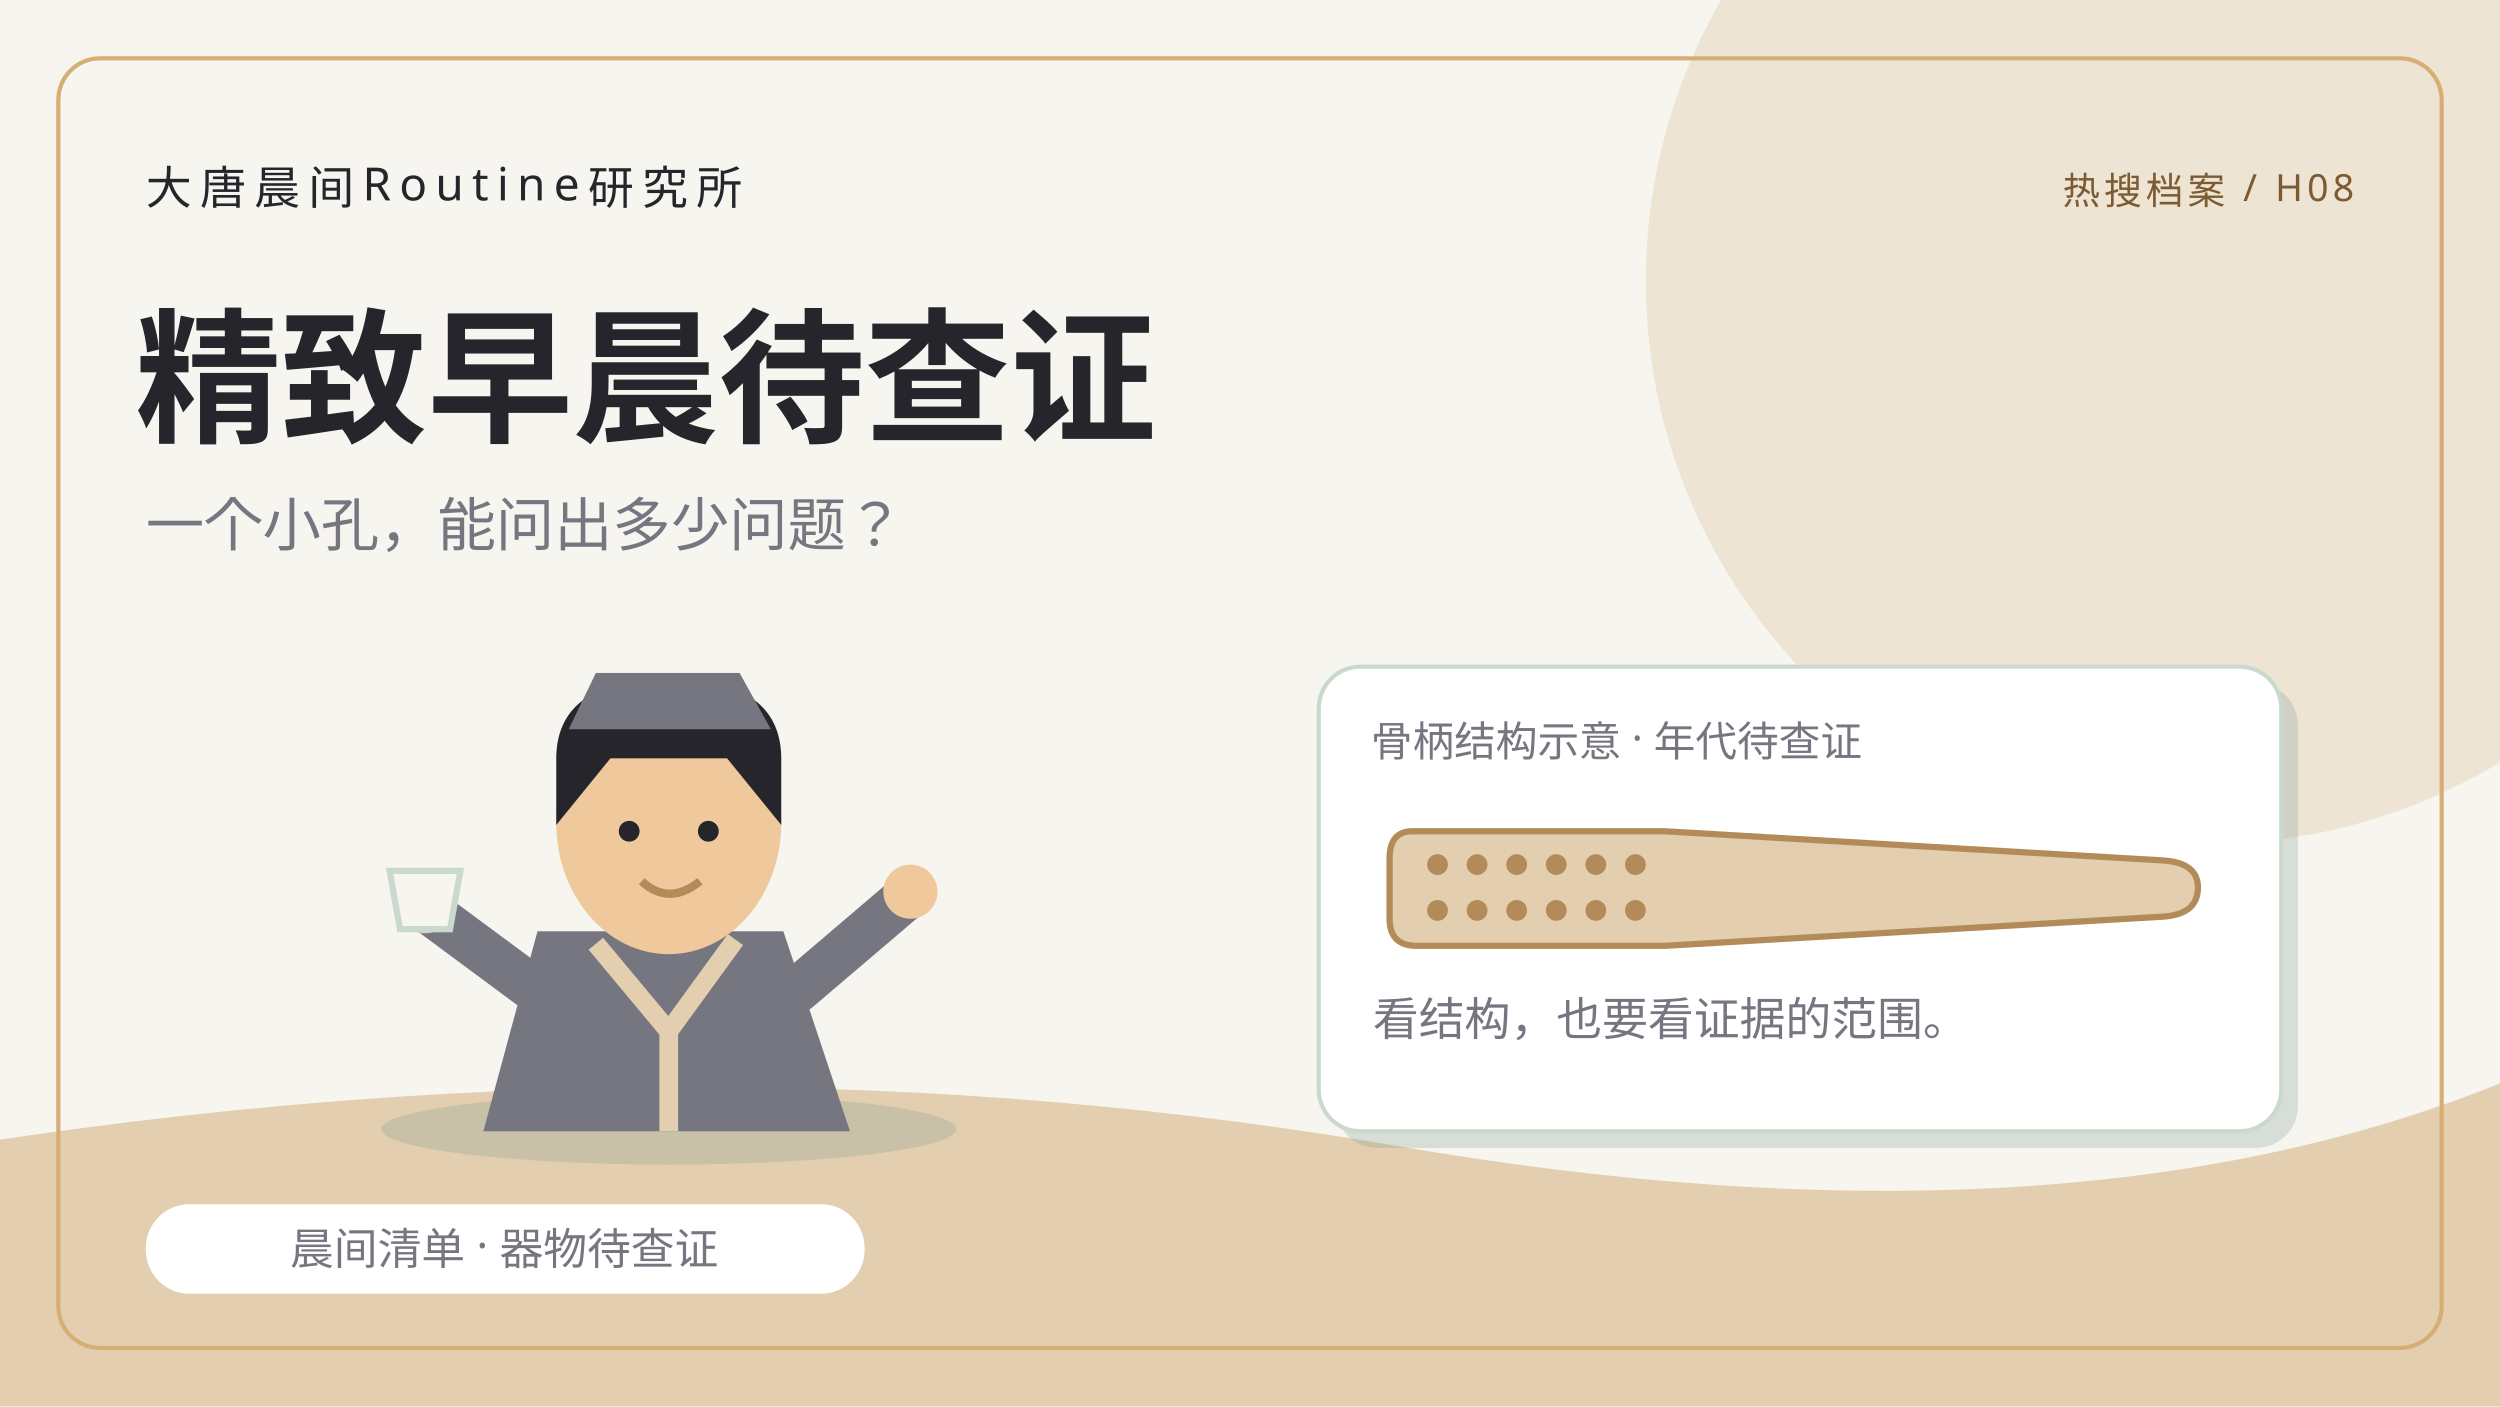
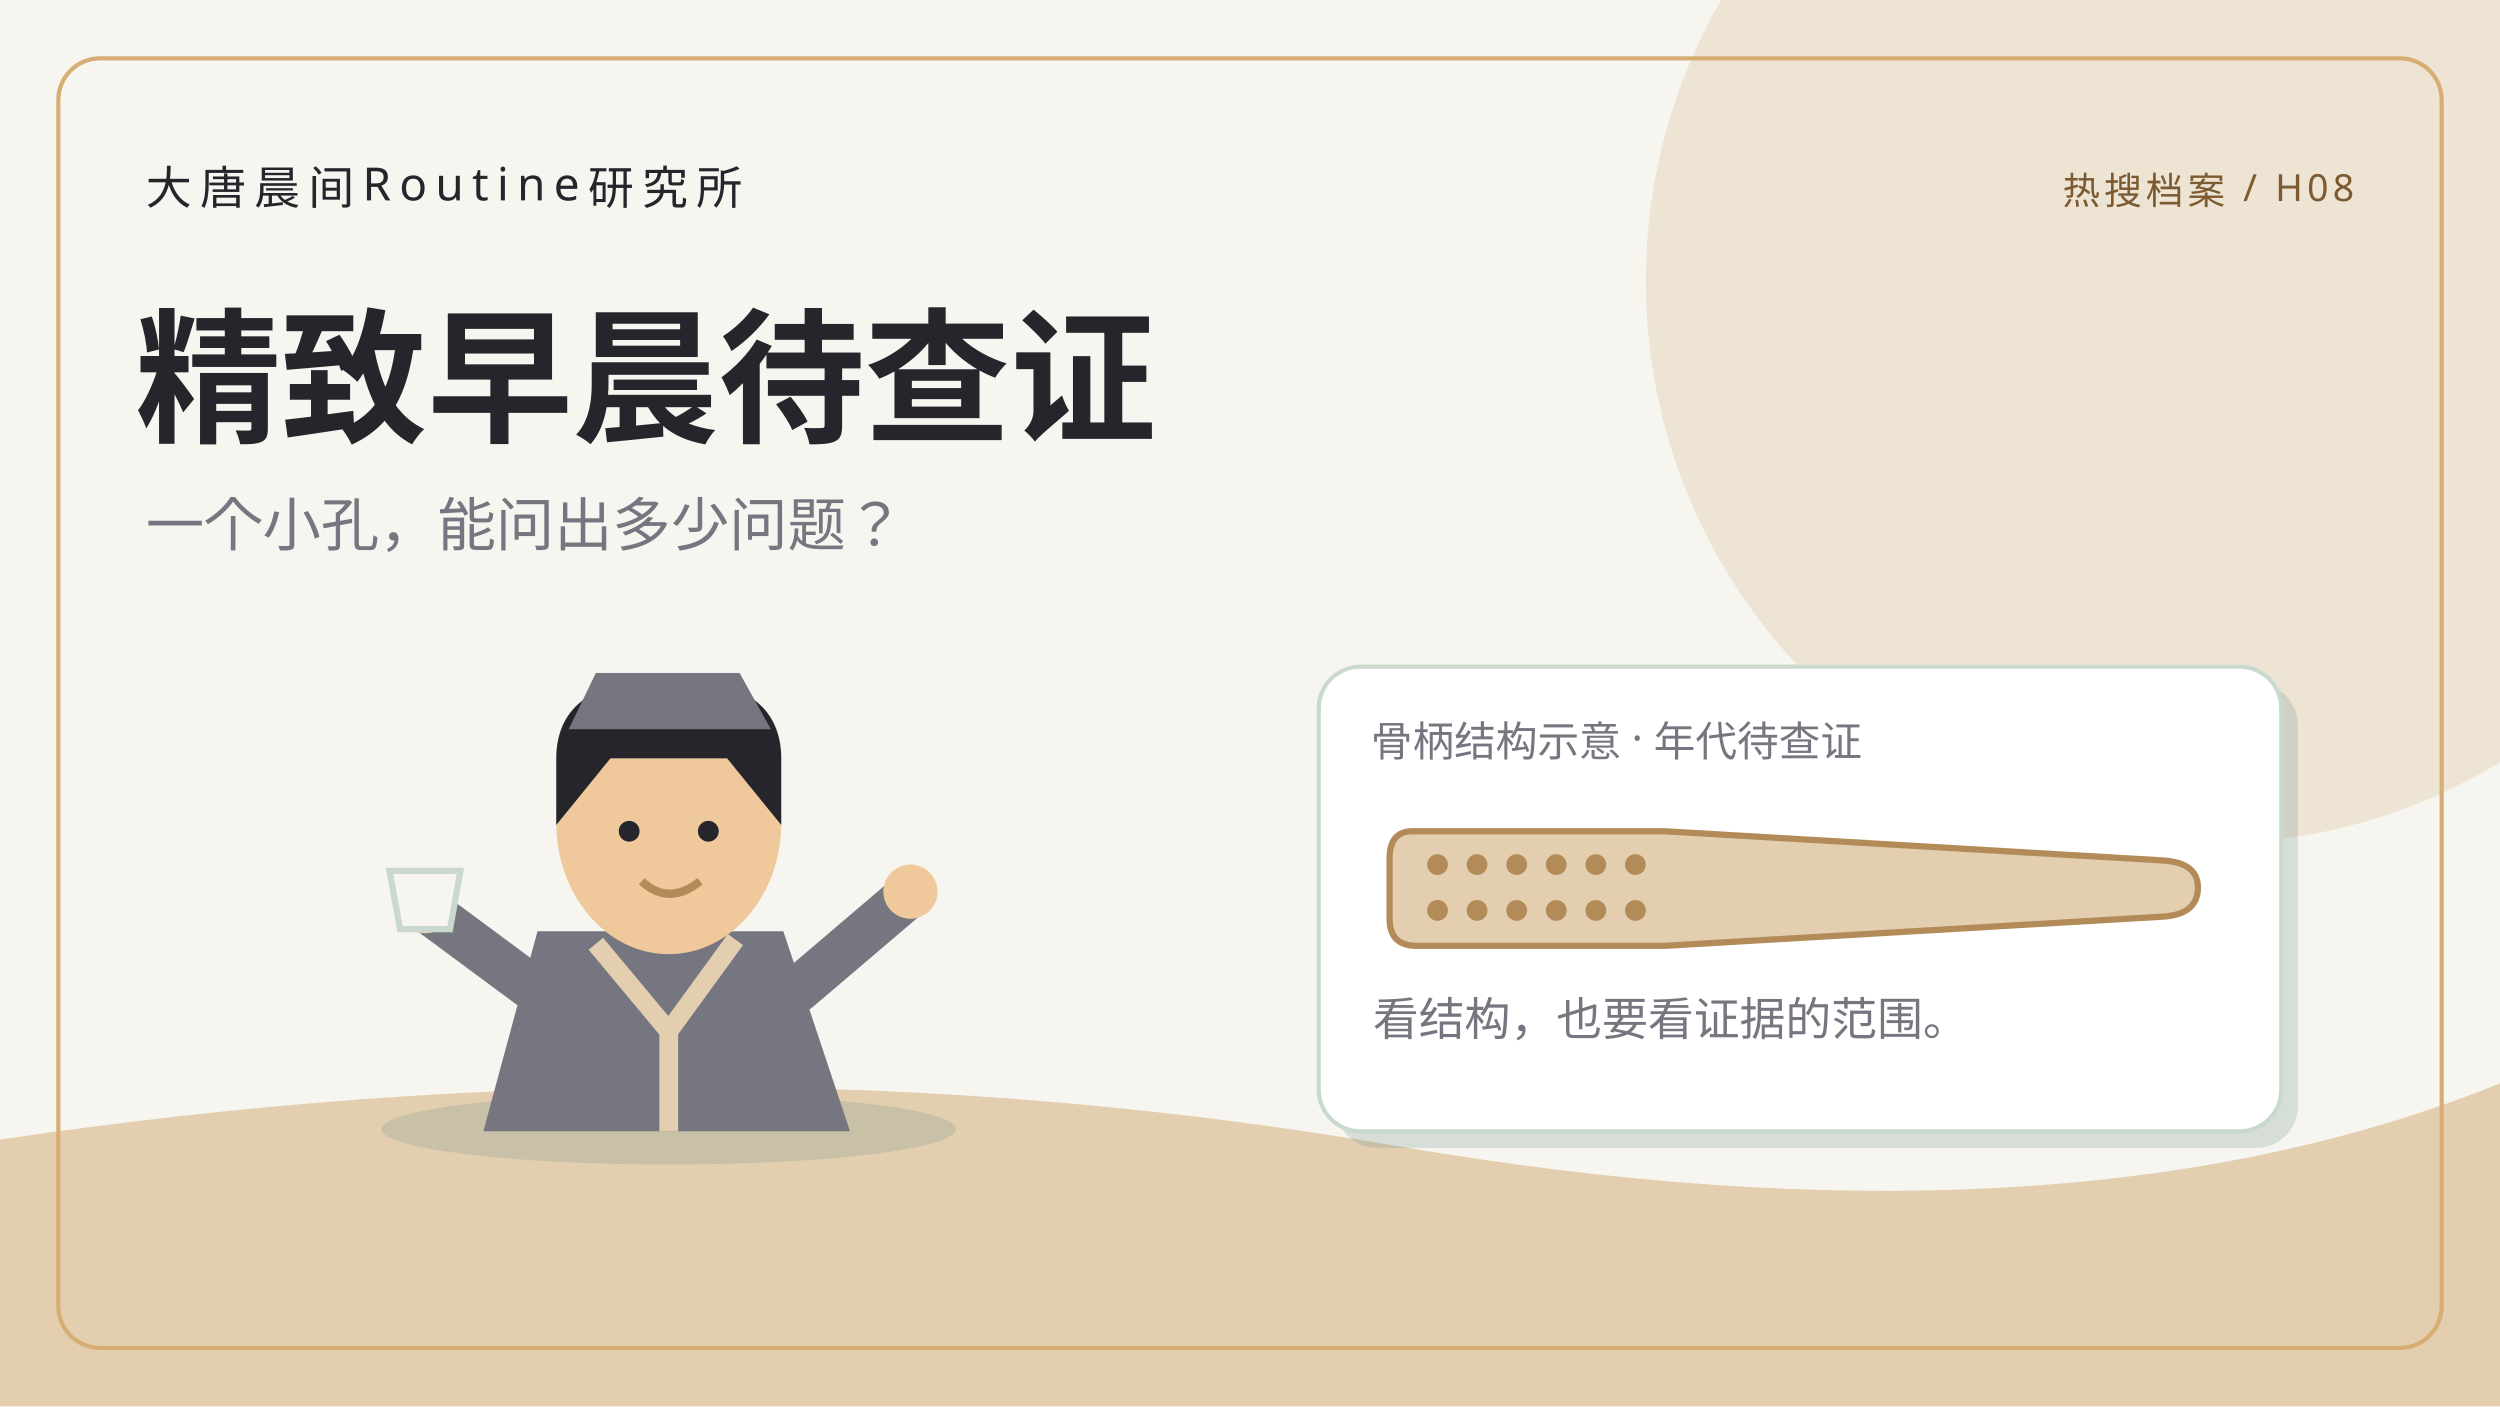
<svg xmlns="http://www.w3.org/2000/svg" width="1200" height="675" viewBox="0 0 1200 675" role="img" aria-labelledby="title desc">
  <rect width="1200" height="675" fill="#f7f5f0" />
  <circle cx="1060" cy="135" r="270" fill="#eee4d4" />
  <path d="M0 547Q350 495 670 550T1200 520V675H0Z" fill="#e3cfb0" />
  <rect x="28" y="28" width="1144" height="619" rx="20" fill="none" stroke="#d6ad72" stroke-width="2" />
  <g font-family="sans-serif" fill="#26252c">
    <text x="70" y="98" font-size="22" letter-spacing="4">大唐晨间Routine研究所</text>
    <text x="65" y="207" font-size="70" font-weight="800">精致早晨待查证</text>
    <text x="70" y="262" font-size="28" fill="#767680" letter-spacing="0">一个小孔，能问出多少问题？</text>
  </g>
  <g transform="translate(321 423)">
    <ellipse cy="119" rx="138" ry="17" fill="#77998a" opacity=".25" />
    <path d="M-89 120L-63 24H55L87 120Z" fill="#767680" />
    <path d="M-35 30L0 72L32 28M0 72V120" fill="none" stroke="#e3cfb0" stroke-width="9" />
    <ellipse cy="-28" rx="54" ry="63" fill="#efc99c" />
    <path d="M-54-27V-60Q-53-97 0-97Q53-97 54-60V-27L28-59H-28Z" fill="#26252c" />
    <path d="M-48-73L-35-100H34L49-73Z" fill="#767680" />
    <circle cx="-19" cy="-24" r="5" fill="#26252c" />
    <circle cx="19" cy="-24" r="5" fill="#26252c" />
    <path d="M-13 0Q0 12 15 0" fill="none" stroke="#b28b59" stroke-width="4" />
    <path d="M-67 50L-117 13M62 52L116 6" stroke="#767680" stroke-width="22" stroke-linecap="round" />
    <circle cx="-117" cy="12" r="13" fill="#efc99c" />
    <circle cx="116" cy="5" r="13" fill="#efc99c" />
    <path d="M-134-5H-100L-105 23H-129Z" fill="#f7f5f0" stroke="#c9d9ce" stroke-width="3" />
  </g>
  <g transform="translate(633 320)" font-family="sans-serif">
    <rect x="8" y="8" width="462" height="223" rx="20" fill="#77998a" opacity=".25" />
    <rect width="462" height="223" rx="20" fill="#ffffff" stroke="#c9d9ce" stroke-width="2" />
    <text x="25" y="43" font-size="20" fill="#767680">骨柄结构示意 · 年代待查证</text>
    <path d="M45 79Q34 79 34 92V121Q34 134 47 134H166L405 120Q422 119 422 106Q422 94 405 93L166 79Z" fill="#e3cfb0" stroke="#b28b59" stroke-width="3" />
    <g fill="#b28b59">
      <circle cx="57" cy="95" r="5" />
      <circle cx="76" cy="95" r="5" />
      <circle cx="95" cy="95" r="5" />
      <circle cx="114" cy="95" r="5" />
      <circle cx="133" cy="95" r="5" />
      <circle cx="152" cy="95" r="5" />
      <circle cx="57" cy="117" r="5" />
      <circle cx="76" cy="117" r="5" />
      <circle cx="95" cy="117" r="5" />
      <circle cx="114" cy="117" r="5" />
      <circle cx="133" cy="117" r="5" />
      <circle cx="152" cy="117" r="5" />
    </g>
    <text x="26" y="177" font-size="22" fill="#767680">看结构，也要看证据的范围。</text>
  </g>
-   <rect x="70" y="578" width="345" height="43" rx="21" fill="#ffffff" />
-   <text x="242" y="607" text-anchor="middle" font-family="sans-serif" font-size="21" fill="#767680">晨间清单 · 器物待查证</text>
  <text x="1130" y="98" text-anchor="end" font-family="sans-serif" font-size="18" letter-spacing="2" fill="#7d5b32">热搜档案 / H08</text>
</svg>
